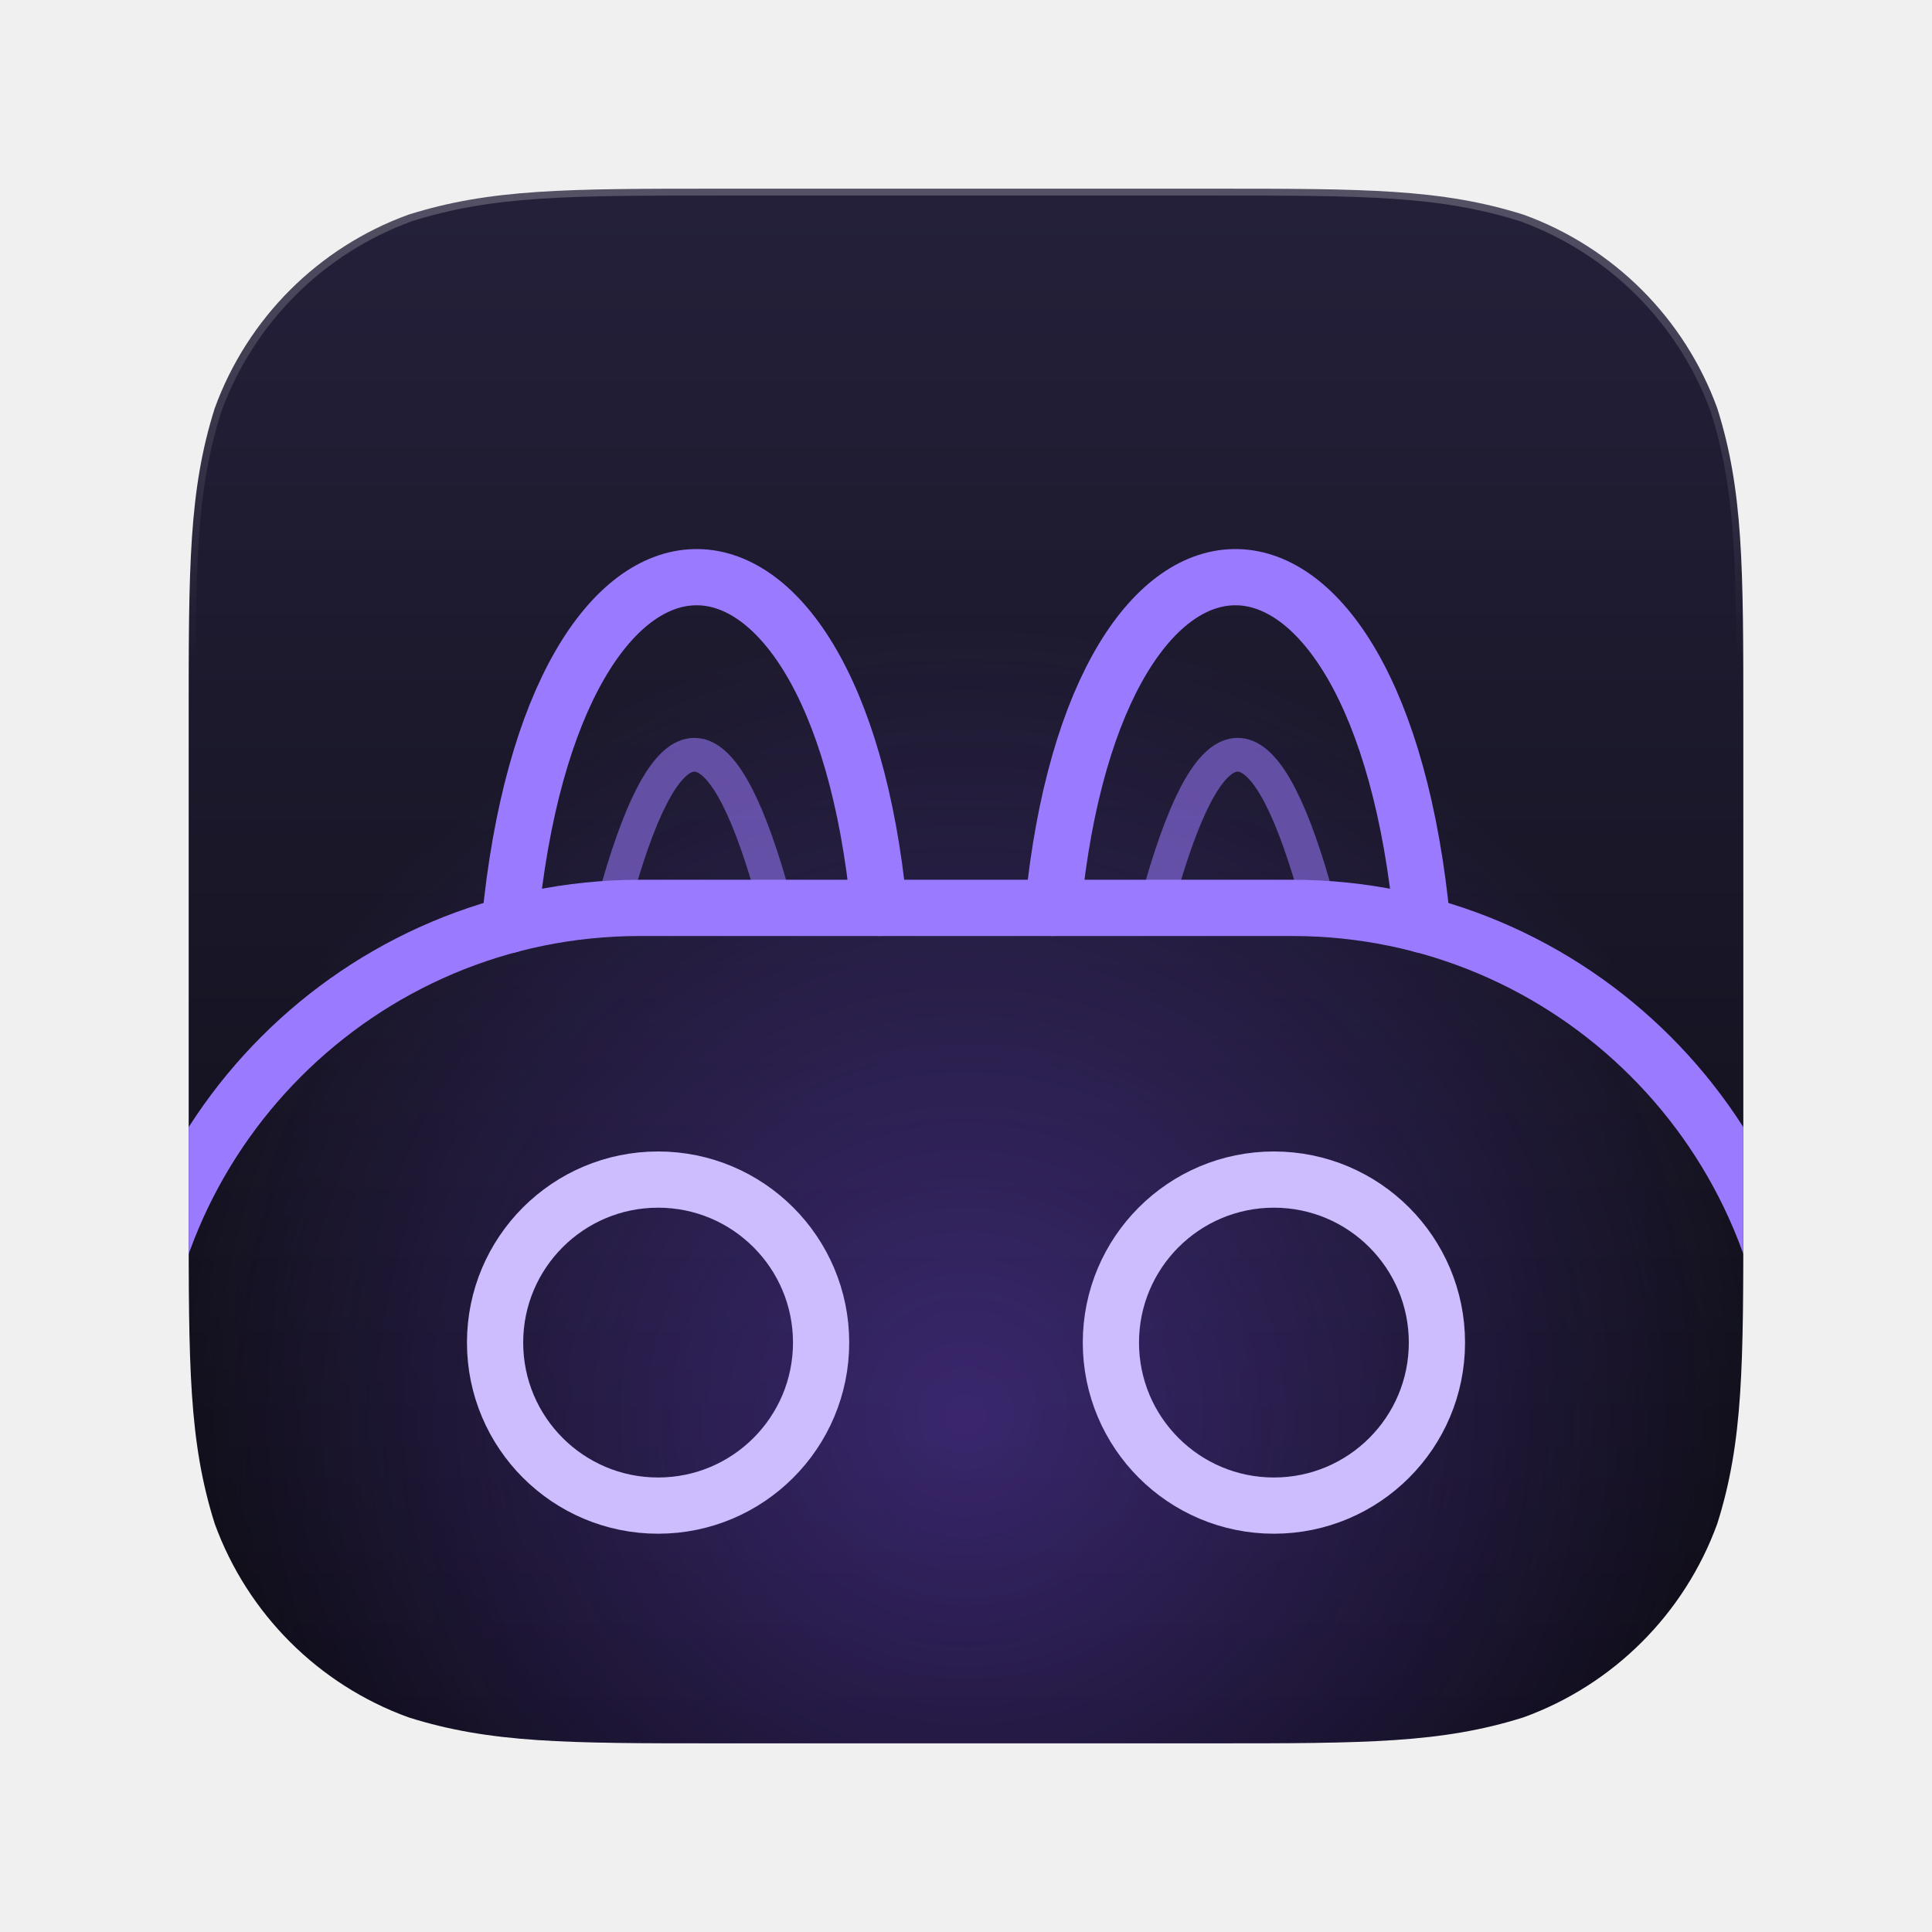
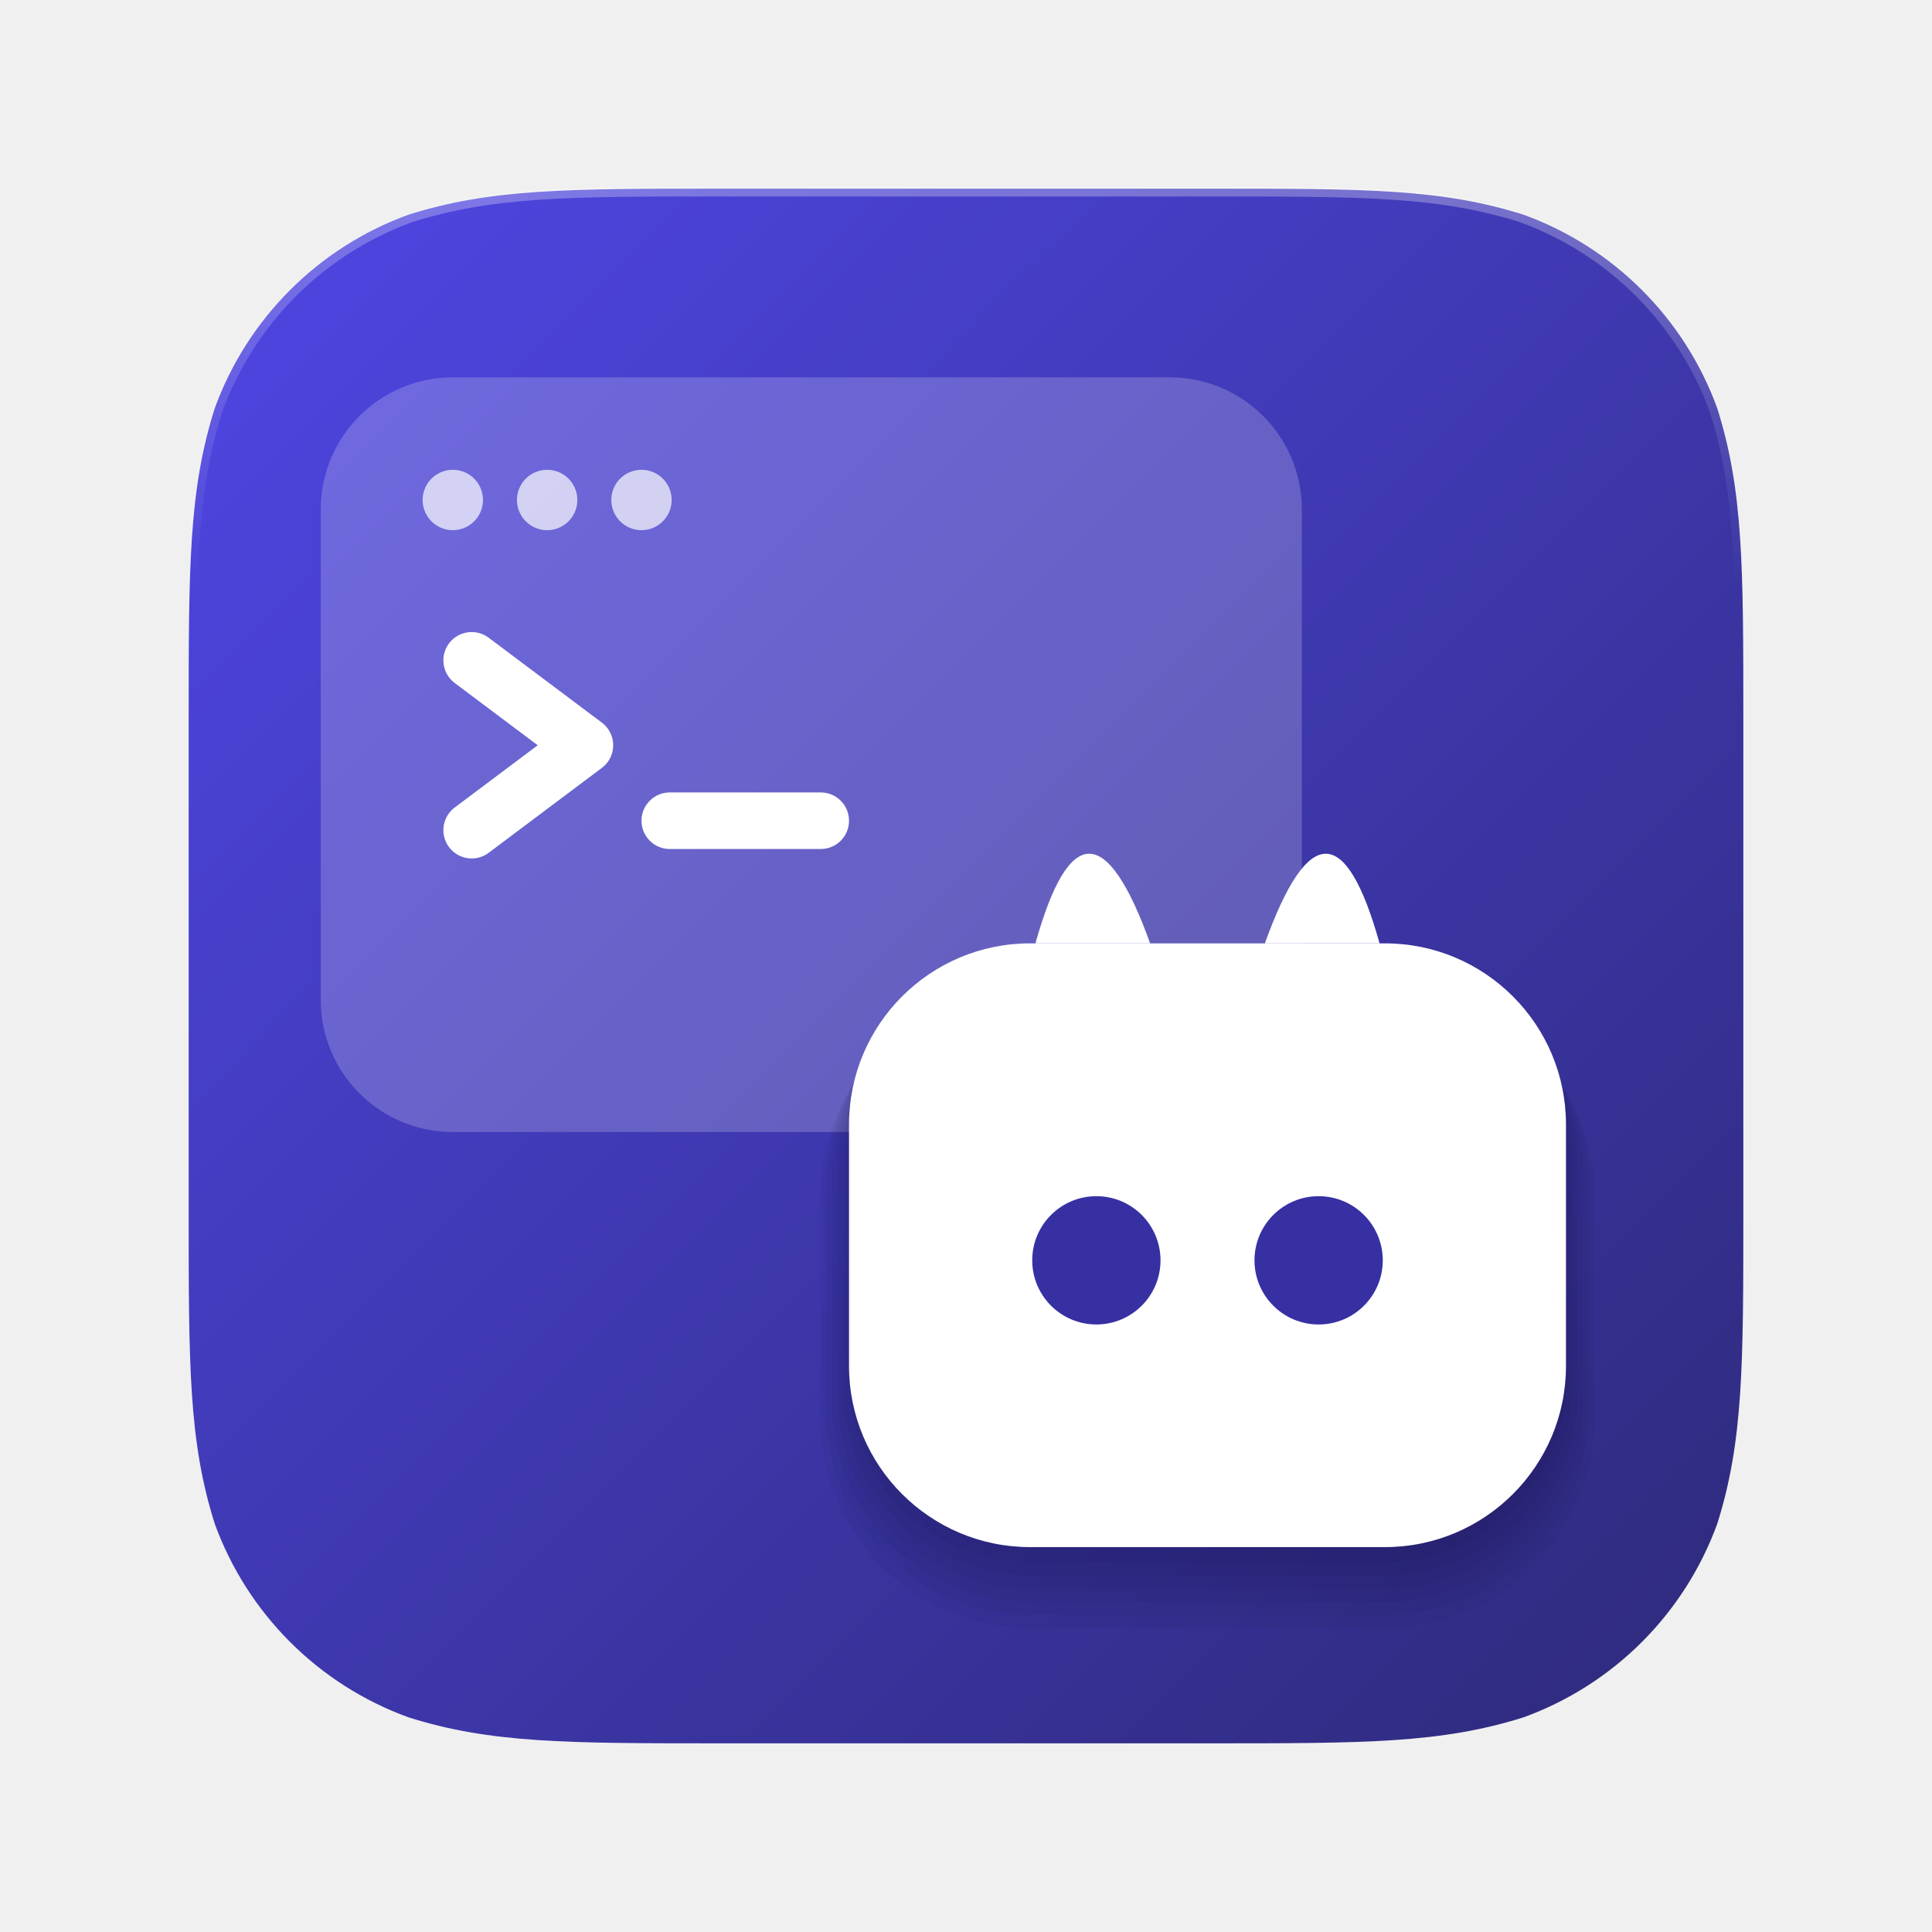
<svg xmlns="http://www.w3.org/2000/svg" width="1024" height="1024" viewBox="0 0 1024 1024">
  <defs>
-     <linearGradient id="t" x1="0" y1="0" x2="0" y2="1">
-       <stop offset="0" stop-color="#24203A" />
-       <stop offset="1" stop-color="#0C0B12" />
+     <linearGradient id="t" x1="0" y1="0" x2="1" y2="1">
+       <stop offset="0" stop-color="#4F46E5" />
+       <stop offset="1" stop-color="#2E2A7A" />
    </linearGradient>
-     <radialGradient id="g" cx="512" cy="750" r="420" gradientUnits="userSpaceOnUse">
-       <stop offset="0" stop-color="#7B4DF5" stop-opacity="0.38" />
-       <stop offset="1" stop-color="#7B4DF5" stop-opacity="0" />
-     </radialGradient>
    <linearGradient id="e" x1="0" y1="0" x2="0" y2="1">
-       <stop offset="0" stop-color="#FFFFFF" stop-opacity="0.22" />
-       <stop offset=".3" stop-color="#FFFFFF" stop-opacity="0" />
+       <stop offset="0" stop-color="#FFFFFF" stop-opacity="0.28" />
+       <stop offset=".25" stop-color="#FFFFFF" stop-opacity="0" />
    </linearGradient>
    <clipPath id="c">
      <path d="M381.78 100.00L642.22 100.00C723.36 100.00 763.93 100.00 807.60 113.81C855.28 131.16 892.84 168.72 910.19 216.40C924.00 260.07 924.00 300.64 924.00 381.78L924.00 642.22C924.00 723.36 924.00 763.93 910.19 807.60C892.84 855.28 855.28 892.84 807.60 910.19C763.93 924.00 723.36 924.00 642.22 924.00L381.78 924.00C300.64 924.00 260.07 924.00 216.40 910.19C168.72 892.84 131.16 855.28 113.81 807.60C100.00 763.93 100.00 723.36 100.00 642.22L100.00 381.78C100.00 300.64 100.00 260.07 113.81 216.40C131.16 168.72 168.72 131.16 216.40 113.81C260.07 100.00 300.64 100.00 381.78 100.00Z" />
    </clipPath>
  </defs>
  <path d="M381.78 100.00L642.22 100.00C723.36 100.00 763.93 100.00 807.60 113.81C855.28 131.16 892.84 168.72 910.19 216.40C924.00 260.07 924.00 300.64 924.00 381.78L924.00 642.22C924.00 723.36 924.00 763.93 910.19 807.60C892.84 855.28 855.28 892.84 807.60 910.19C763.93 924.00 723.36 924.00 642.22 924.00L381.78 924.00C300.64 924.00 260.07 924.00 216.40 910.19C168.72 892.84 131.16 855.28 113.81 807.60C100.00 763.93 100.00 723.36 100.00 642.22L100.00 381.78C100.00 300.64 100.00 260.07 113.81 216.40C131.16 168.72 168.72 131.16 216.40 113.81C260.07 100.00 300.64 100.00 381.78 100.00Z" fill="url(#t)" />
  <g clip-path="url(#c)">
-     <rect x="100" y="100" width="824" height="824" fill="url(#g)" />
+     <rect x="170" y="200" width="520" height="400" rx="70" fill="#FFFFFF" fill-opacity=".2" />
+     <circle cx="240" cy="265" r="16" fill="#FFFFFF" fill-opacity=".7" />
+     <circle cx="290" cy="265" r="16" fill="#FFFFFF" fill-opacity=".7" />
+     <circle cx="340" cy="265" r="16" fill="#FFFFFF" fill-opacity=".7" />
+     <path d="M250 350l60 45-60 45" fill="none" stroke="#FFFFFF" stroke-width="30" stroke-linecap="round" stroke-linejoin="round" />
+     <rect x="340" y="420" width="110" height="30" rx="15" fill="#FFFFFF" />
+     <rect x="450" y="508" width="380" height="320" rx="96" fill="#0B0830" fill-opacity=".05" />
+     <rect x="447" y="511" width="386" height="324" rx="99" fill="#0B0830" fill-opacity=".05" />
+     <rect x="444" y="514" width="392" height="328" rx="102" fill="#0B0830" fill-opacity=".05" />
+     <rect x="441" y="517" width="398" height="332" rx="105" fill="#0B0830" fill-opacity=".05" />
+     <rect x="438" y="520" width="404" height="336" rx="108" fill="#0B0830" fill-opacity=".05" />
+     <rect x="435" y="523" width="410" height="340" rx="111" fill="#0B0830" fill-opacity=".05" />
+     <path d="M548.8 500Q575.4 405 609.6 500Z" fill="#FFFFFF" />
+     <path d="M670.4 500Q704.6 405 731.2 500Z" fill="#FFFFFF" />
+     <rect x="450" y="500" width="380" height="320" rx="96" fill="#FFFFFF" />
+     <circle cx="581.1" cy="668.0" r="34" fill="#3730A3" />
+     <circle cx="698.9" cy="668.0" r="34" fill="#3730A3" />
  </g>
-   <g clip-path="url(#c)">
-     <path d="M270.1 490.2C293.1 246.0 442.9 246.0 465.9 481.2" fill="none" stroke="#9A7BFF" stroke-width="29.8" stroke-linecap="round" stroke-linejoin="round" />
-     <path d="M327.7 469.9Q368.0 330.3 408.3 469.7" fill="none" stroke="#9A7BFF" stroke-opacity=".55" stroke-width="17.9" stroke-linecap="round" />
-     <path d="M558.1 481.2C581.1 246.0 730.9 246.0 753.9 490.2" fill="none" stroke="#9A7BFF" stroke-width="29.8" stroke-linecap="round" stroke-linejoin="round" />
-     <path d="M615.7 469.7Q656.0 330.3 696.3 469.9" fill="none" stroke="#9A7BFF" stroke-opacity=".55" stroke-width="17.9" stroke-linecap="round" />
-     <rect x="70.4" y="481.2" width="883.2" height="537.6" rx="268.8" fill="none" stroke="#9A7BFF" stroke-width="29.8" />
-     <circle cx="348.8" cy="711.6" r="86.4" fill="none" stroke="#CDBDFF" stroke-width="29.8" />
-     <circle cx="675.2" cy="711.6" r="86.4" fill="none" stroke="#CDBDFF" stroke-width="29.8" />
-   </g>
-   <path d="M381.78 100.00L642.22 100.00C723.36 100.00 763.93 100.00 807.60 113.81C855.28 131.16 892.84 168.72 910.19 216.40C924.00 260.07 924.00 300.64 924.00 381.78L924.00 642.22C924.00 723.36 924.00 763.93 910.19 807.60C892.84 855.28 855.28 892.84 807.60 910.19C763.93 924.00 723.36 924.00 642.22 924.00L381.78 924.00C300.64 924.00 260.07 924.00 216.40 910.19C168.72 892.84 131.16 855.28 113.81 807.60C100.00 763.93 100.00 723.36 100.00 642.22L100.00 381.78C100.00 300.64 100.00 260.07 113.81 216.40C131.16 168.72 168.72 131.16 216.40 113.81C260.07 100.00 300.64 100.00 381.78 100.00Z" fill="none" stroke="url(#e)" stroke-width="4" transform="translate(512 512) scale(.996) translate(-512 -512)" />
+   <path d="M381.78 100.00L642.22 100.00C723.36 100.00 763.93 100.00 807.60 113.81C855.28 131.16 892.84 168.72 910.19 216.40C924.00 260.07 924.00 300.64 924.00 381.78L924.00 642.22C924.00 723.36 924.00 763.93 910.19 807.60C892.84 855.28 855.28 892.84 807.60 910.19C763.93 924.00 723.36 924.00 642.22 924.00L381.78 924.00C300.64 924.00 260.07 924.00 216.40 910.19C168.72 892.84 131.16 855.28 113.81 807.60C100.00 763.93 100.00 723.36 100.00 642.22L100.00 381.78C100.00 300.64 100.00 260.07 113.81 216.40C131.16 168.72 168.72 131.16 216.40 113.81C260.07 100.00 300.64 100.00 381.78 100.00Z" fill="none" stroke="url(#e)" stroke-width="5" transform="translate(512 512) scale(.996) translate(-512 -512)" />
</svg>
